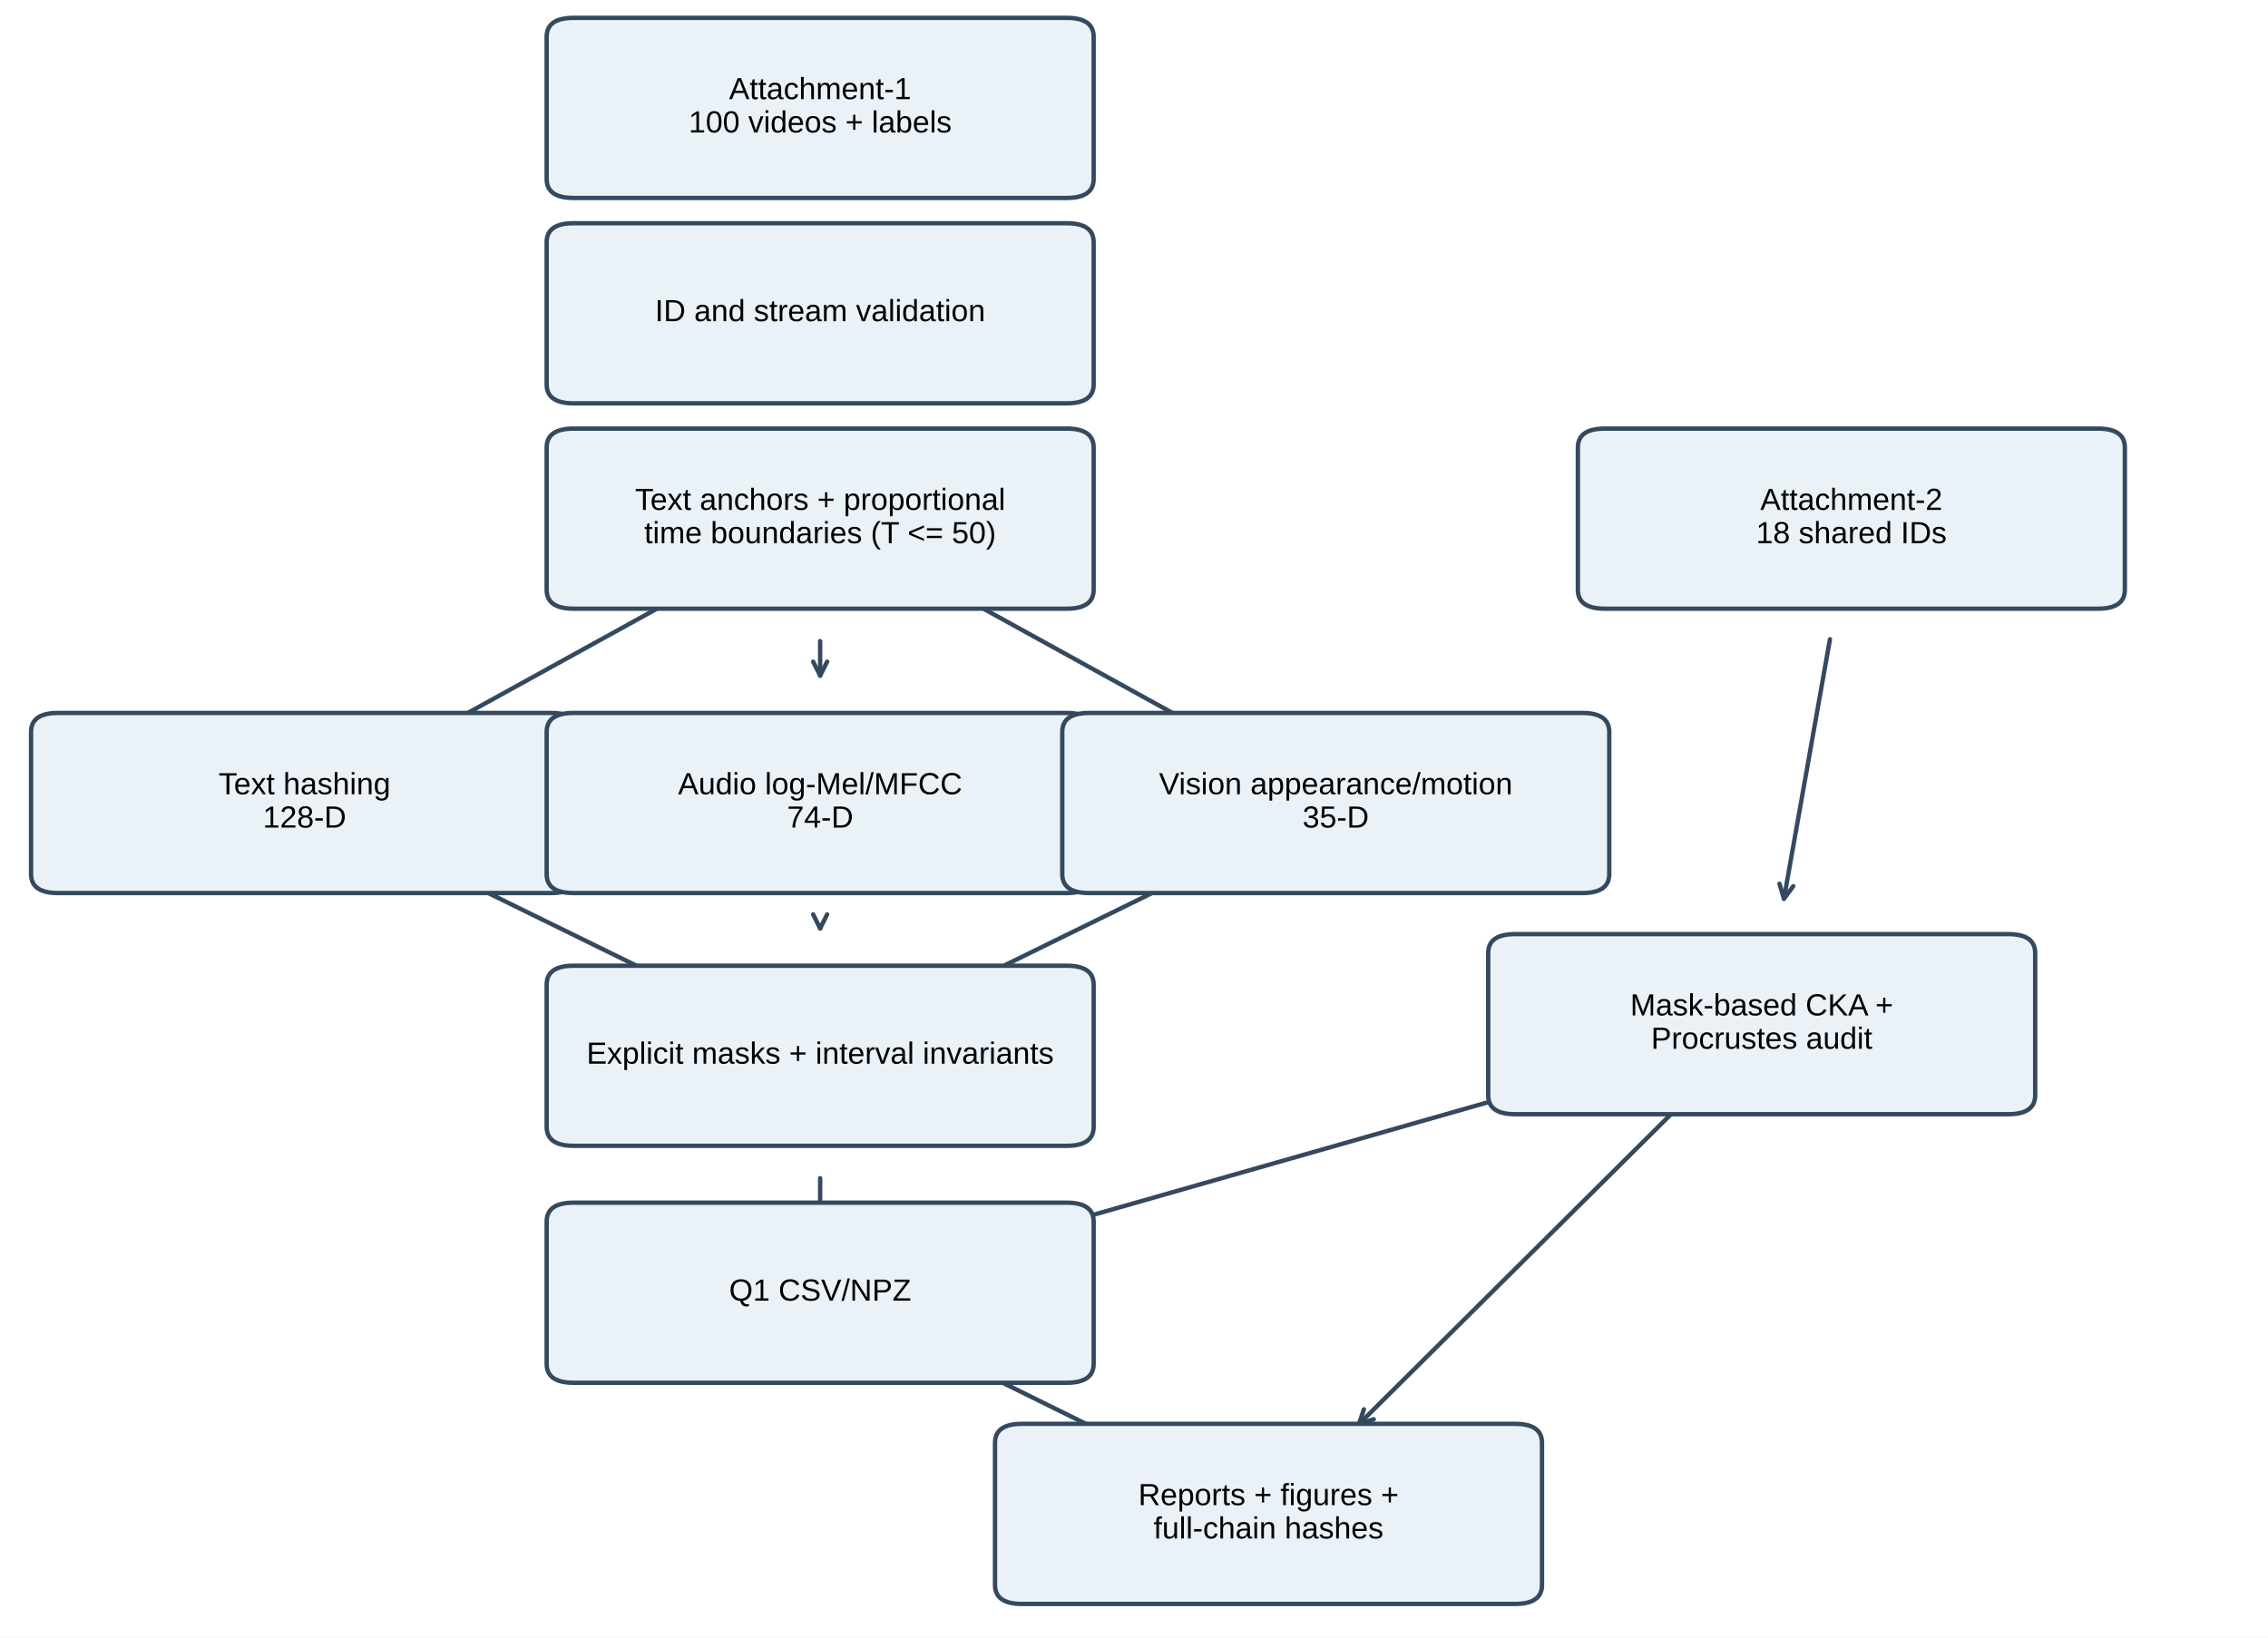
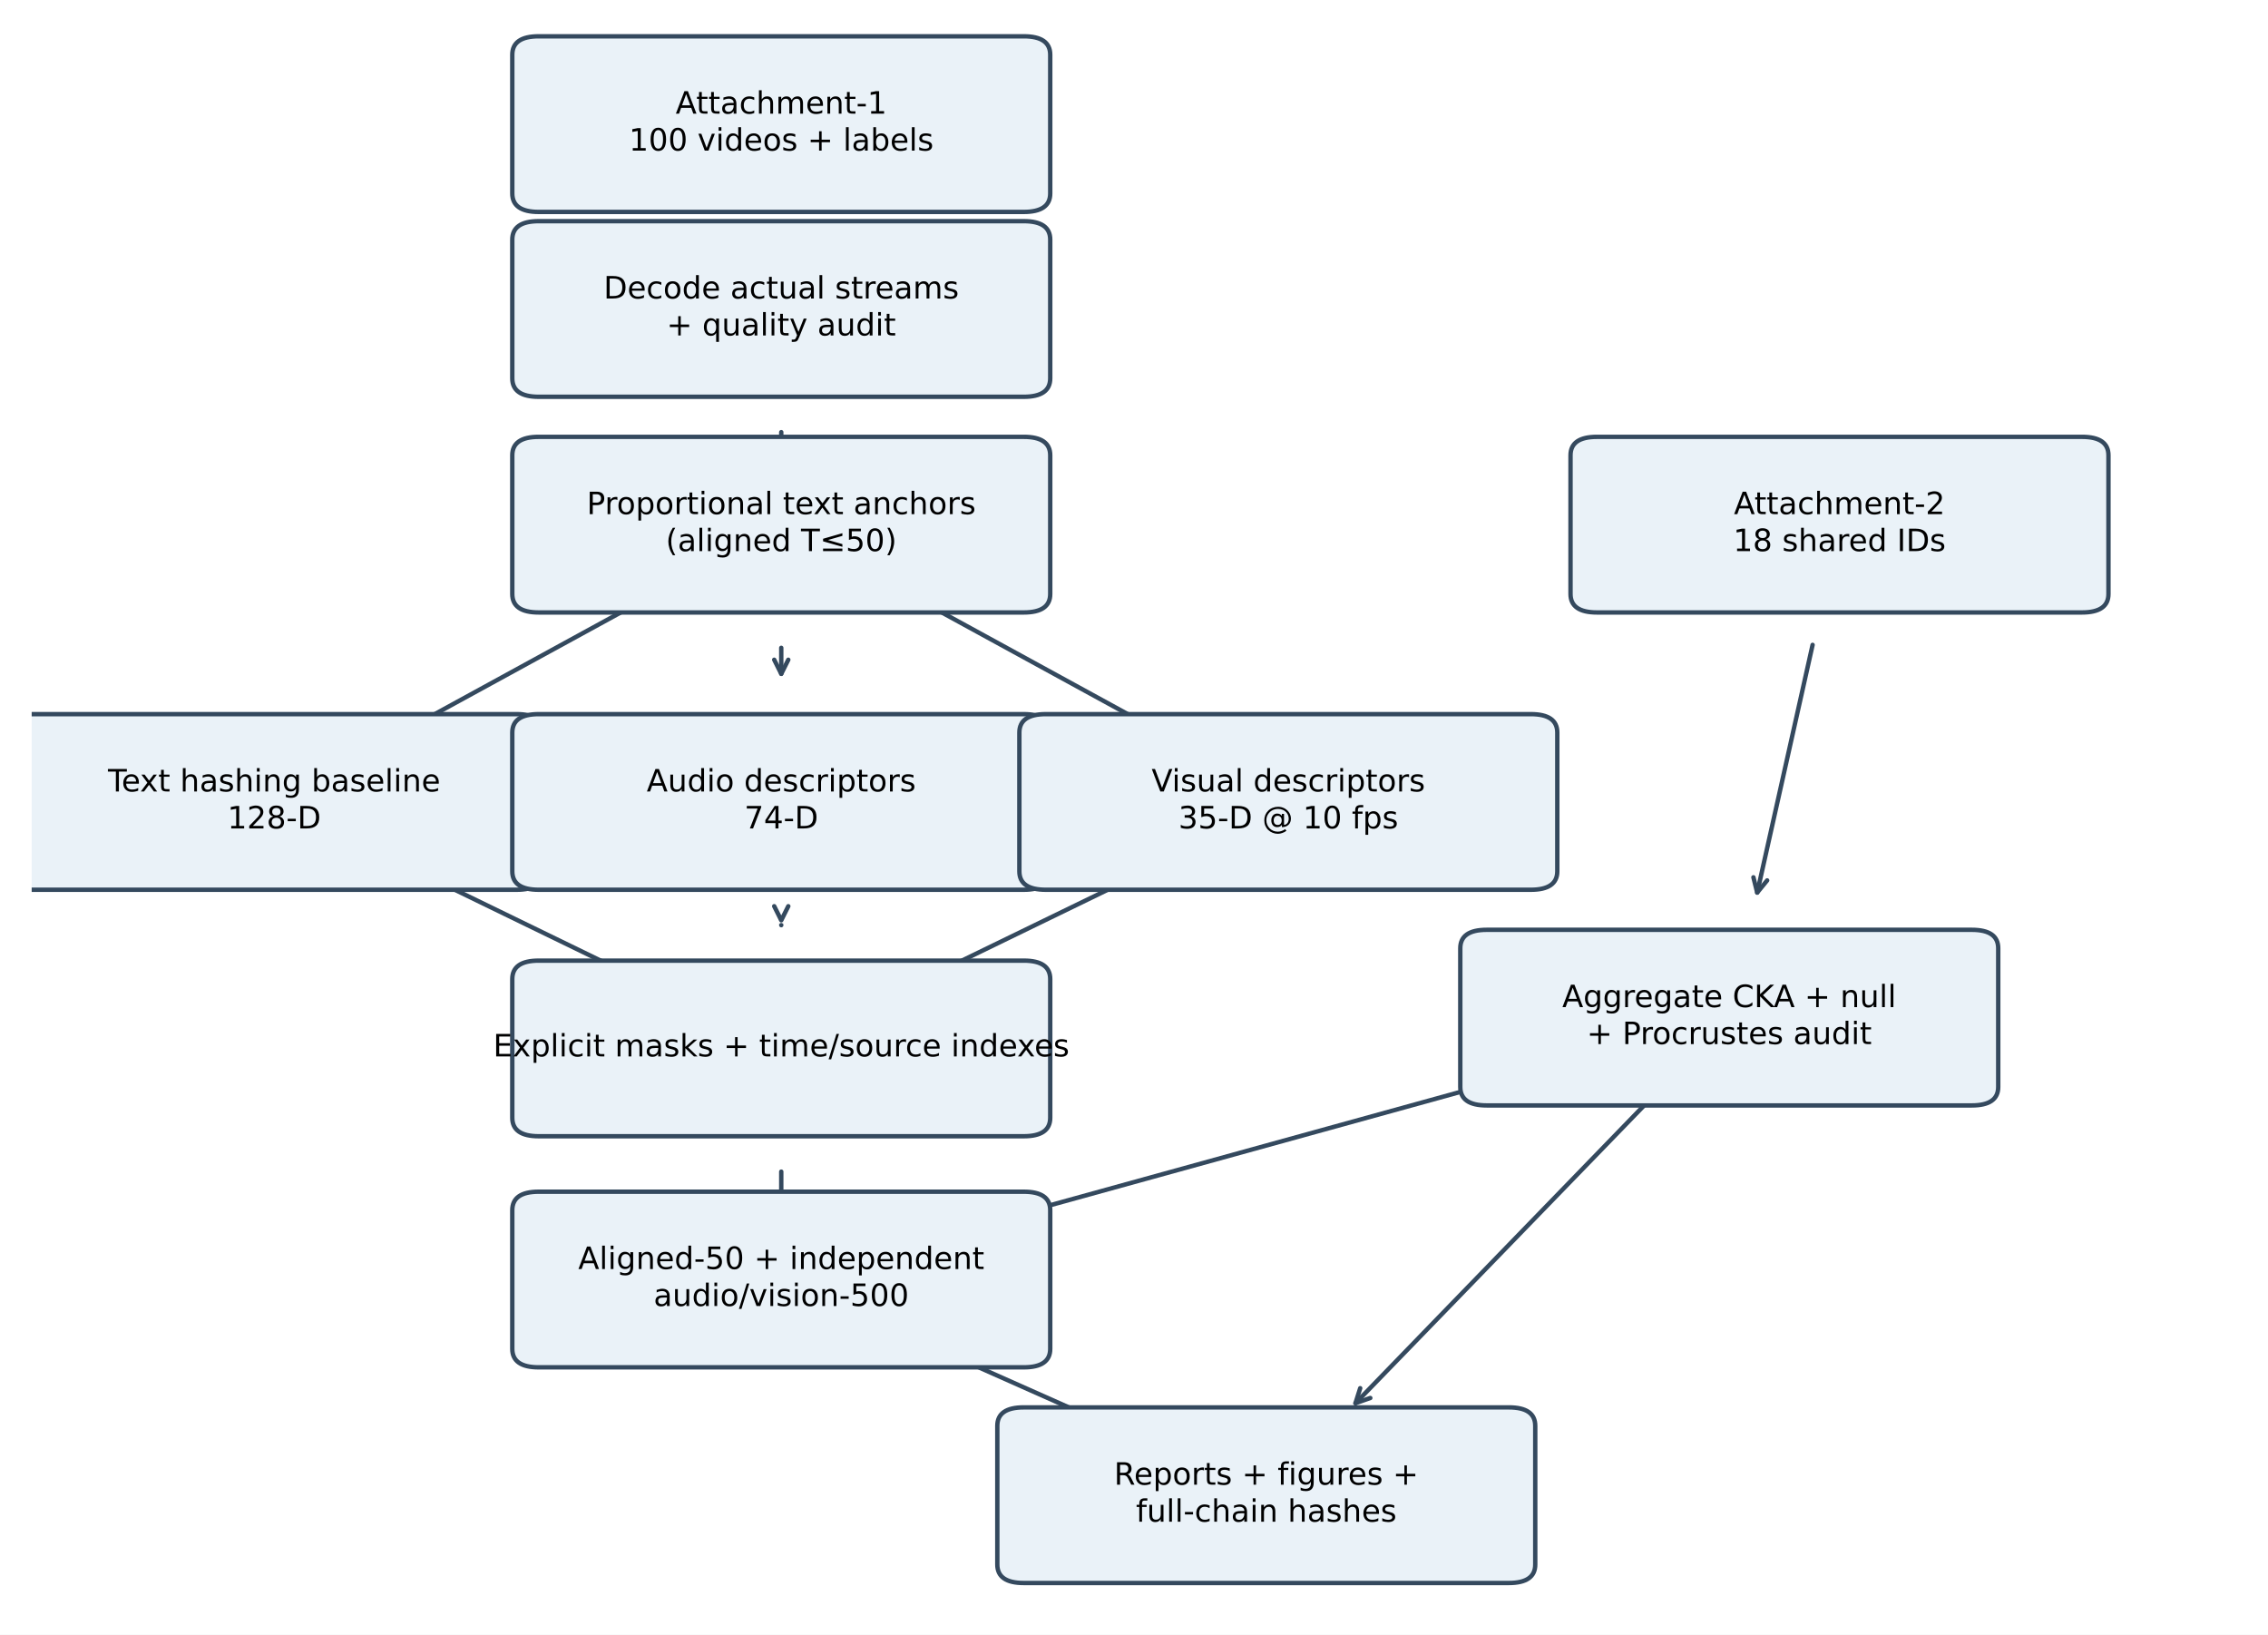
- <svg xmlns="http://www.w3.org/2000/svg" width="518.4pt" height="374.4pt" viewBox="0 0 518.4 374.4" version="1.1">
+ <svg xmlns="http://www.w3.org/2000/svg" width="515.52pt" height="371.52pt" viewBox="0 0 515.52 371.52" version="1.1">
  <defs>
    <style type="text/css">*{stroke-linejoin: round; stroke-linecap: butt}</style>
  </defs>
  <g id="figure_1">
    <g id="patch_1">
-       <path d="M 0 374.4 L 518.4 374.4 L 518.4 0 L 0 0 z " style="fill: #ffffff" />
+       <path d="M 0 371.52 L 515.52 371.52 L 515.52 0 L 0 0 z " style="fill: #ffffff" />
    </g>
    <g id="axes_1">
      <g id="patch_2">
-         <path d="M 187.464 52.672 Q 187.464 62.148 187.464 70.506 " style="fill: none; stroke: #34495e; stroke-linecap: round" />
-         <path d="M 189.064 67.306 L 187.464 70.506 L 185.864 67.306 " style="fill: none; stroke: #34495e; stroke-linecap: round" />
+         <path d="M 177.581 56.207 Q 177.581 63.214 177.581 69.103 " style="fill: none; stroke: #34495e; stroke-linecap: round" />
+         <path d="M 179.181 65.903 L 177.581 69.103 L 175.981 65.903 " style="fill: none; stroke: #34495e; stroke-linecap: round" />
      </g>
      <g id="patch_3">
-         <path d="M 187.464 99.625 Q 187.464 109.101 187.464 117.459 " style="fill: none; stroke: #34495e; stroke-linecap: round" />
-         <path d="M 189.064 114.259 L 187.464 117.459 L 185.864 114.259 " style="fill: none; stroke: #34495e; stroke-linecap: round" />
+         <path d="M 177.581 98.221 Q 177.581 108.729 177.581 118.12 " style="fill: none; stroke: #34495e; stroke-linecap: round" />
+         <path d="M 179.181 114.92 L 177.581 118.12 L 175.981 114.92 " style="fill: none; stroke: #34495e; stroke-linecap: round" />
      </g>
      <g id="patch_4">
-         <path d="M 162.946 132.101 Q 128.537 151.083 95.107 169.524 " style="fill: none; stroke: #34495e; stroke-linecap: round" />
-         <path d="M 98.682 169.38 L 95.107 169.524 L 97.136 166.578 " style="fill: none; stroke: #34495e; stroke-linecap: round" />
+         <path d="M 153.012 132.672 Q 119.952 150.748 87.872 168.289 " style="fill: none; stroke: #34495e; stroke-linecap: round" />
+         <path d="M 91.447 168.158 L 87.872 168.289 L 89.912 165.35 " style="fill: none; stroke: #34495e; stroke-linecap: round" />
      </g>
      <g id="patch_5">
-         <path d="M 187.464 146.579 Q 187.464 151.085 187.464 154.474 " style="fill: none; stroke: #34495e; stroke-linecap: round" />
-         <path d="M 189.064 151.274 L 187.464 154.474 L 185.864 151.274 " style="fill: none; stroke: #34495e; stroke-linecap: round" />
+         <path d="M 177.581 147.236 Q 177.581 150.748 177.581 153.142 " style="fill: none; stroke: #34495e; stroke-linecap: round" />
+         <path d="M 179.181 149.942 L 177.581 153.142 L 175.981 149.942 " style="fill: none; stroke: #34495e; stroke-linecap: round" />
      </g>
      <g id="patch_6">
-         <path d="M 211.982 132.101 Q 246.391 151.083 279.821 169.524 " style="fill: none; stroke: #34495e; stroke-linecap: round" />
-         <path d="M 277.792 166.578 L 279.821 169.524 L 276.247 169.38 " style="fill: none; stroke: #34495e; stroke-linecap: round" />
+         <path d="M 202.15 132.672 Q 235.21 150.748 267.289 168.289 " style="fill: none; stroke: #34495e; stroke-linecap: round" />
+         <path d="M 265.249 165.35 L 267.289 168.289 L 263.714 168.158 " style="fill: none; stroke: #34495e; stroke-linecap: round" />
      </g>
      <g id="patch_7">
-         <path d="M 94.756 195.917 Q 128.541 212.484 161.322 228.558 " style="fill: none; stroke: #34495e; stroke-linecap: round" />
-         <path d="M 159.154 225.713 L 161.322 228.558 L 157.745 228.586 " style="fill: none; stroke: #34495e; stroke-linecap: round" />
+         <path d="M 87.504 194.498 Q 119.951 210.268 151.392 225.549 " style="fill: none; stroke: #34495e; stroke-linecap: round" />
+         <path d="M 149.214 222.711 L 151.392 225.549 L 147.815 225.589 " style="fill: none; stroke: #34495e; stroke-linecap: round" />
      </g>
      <g id="patch_8">
-         <path d="M 187.464 211.59 Q 187.464 212.483 187.464 212.257 " style="fill: none; stroke: #34495e; stroke-linecap: round" />
-         <path d="M 189.064 209.057 L 187.464 212.257 L 185.864 209.057 " style="fill: none; stroke: #34495e; stroke-linecap: round" />
+         <path d="M 177.581 210.258 Q 177.581 210.267 177.581 209.157 " style="fill: none; stroke: #34495e; stroke-linecap: round" />
+         <path d="M 179.181 205.957 L 177.581 209.157 L 175.981 205.957 " style="fill: none; stroke: #34495e; stroke-linecap: round" />
      </g>
      <g id="patch_9">
-         <path d="M 280.172 195.917 Q 246.387 212.484 213.606 228.558 " style="fill: none; stroke: #34495e; stroke-linecap: round" />
-         <path d="M 217.183 228.586 L 213.606 228.558 L 215.774 225.713 " style="fill: none; stroke: #34495e; stroke-linecap: round" />
+         <path d="M 267.657 194.498 Q 235.211 210.268 203.769 225.549 " style="fill: none; stroke: #34495e; stroke-linecap: round" />
+         <path d="M 207.347 225.589 L 203.769 225.549 L 205.948 222.711 " style="fill: none; stroke: #34495e; stroke-linecap: round" />
      </g>
      <g id="patch_10">
-         <path d="M 187.464 269.374 Q 187.464 282.463 187.464 294.435 " style="fill: none; stroke: #34495e; stroke-linecap: round" />
-         <path d="M 189.064 291.235 L 187.464 294.435 L 185.864 291.235 " style="fill: none; stroke: #34495e; stroke-linecap: round" />
+         <path d="M 177.581 266.277 Q 177.581 278.536 177.581 289.677 " style="fill: none; stroke: #34495e; stroke-linecap: round" />
+         <path d="M 179.181 286.477 L 177.581 289.677 L 175.981 286.477 " style="fill: none; stroke: #34495e; stroke-linecap: round" />
      </g>
      <g id="patch_11">
-         <path d="M 214.388 287.871 Q 295.069 264.853 374.674 242.141 " style="fill: none; stroke: #34495e; stroke-linecap: round" />
-         <path d="M 371.158 241.48 L 374.674 242.141 L 372.036 244.557 " style="fill: none; stroke: #34495e; stroke-linecap: round" />
+         <path d="M 204.572 283.34 Q 285.324 261.035 364.998 239.027 " style="fill: none; stroke: #34495e; stroke-linecap: round" />
+         <path d="M 361.487 238.337 L 364.998 239.027 L 362.339 241.421 " style="fill: none; stroke: #34495e; stroke-linecap: round" />
      </g>
      <g id="patch_12">
-         <path d="M 418.278 146.148 Q 412.92 176.366 407.756 205.483 " style="fill: none; stroke: #34495e; stroke-linecap: round" />
-         <path d="M 409.89 202.612 L 407.756 205.483 L 406.739 202.053 " style="fill: none; stroke: #34495e; stroke-linecap: round" />
+         <path d="M 412.008 146.56 Q 405.591 175.255 399.417 202.86 " style="fill: none; stroke: #34495e; stroke-linecap: round" />
+         <path d="M 401.677 200.086 L 399.417 202.86 L 398.554 199.388 " style="fill: none; stroke: #34495e; stroke-linecap: round" />
      </g>
      <g id="patch_13">
-         <path d="M 212.574 307.942 Q 238.704 320.835 263.831 333.233 " style="fill: none; stroke: #34495e; stroke-linecap: round" />
-         <path d="M 261.669 330.382 L 263.831 333.233 L 260.253 333.252 " style="fill: none; stroke: #34495e; stroke-linecap: round" />
+         <path d="M 203.167 302.171 Q 232.705 315.304 261.22 327.982 " style="fill: none; stroke: #34495e; stroke-linecap: round" />
+         <path d="M 258.946 325.22 L 261.22 327.982 L 257.646 328.144 " style="fill: none; stroke: #34495e; stroke-linecap: round" />
      </g>
      <g id="patch_14">
-         <path d="M 382.805 253.885 Q 346.309 290.134 310.606 325.596 " style="fill: none; stroke: #34495e; stroke-linecap: round" />
-         <path d="M 314.004 324.476 L 310.606 325.596 L 311.749 322.205 " style="fill: none; stroke: #34495e; stroke-linecap: round" />
+         <path d="M 373.572 251.377 Q 340.445 285.543 308.097 318.906 " style="fill: none; stroke: #34495e; stroke-linecap: round" />
+         <path d="M 311.474 317.722 L 308.097 318.906 L 309.176 315.495 " style="fill: none; stroke: #34495e; stroke-linecap: round" />
      </g>
      <g id="patch_15">
-         <path d="M 131.1 45.258 L 243.828 45.258 Q 249.977 45.258 249.977 40.924 L 249.977 8.418 Q 249.977 4.084 243.828 4.084 L 131.1 4.084 Q 124.951 4.084 124.951 8.418 L 124.951 40.924 Q 124.951 45.258 131.1 45.258 z " clip-path="url(#p51436f3970)" style="fill: #eaf2f8; stroke: #34495e; stroke-linejoin: miter" />
+         <path d="M 122.458 48.164 L 232.704 48.164 Q 238.717 48.164 238.717 43.962 L 238.717 12.452 Q 238.717 8.25 232.704 8.25 L 122.458 8.25 Q 116.444 8.25 116.444 12.452 L 116.444 43.962 Q 116.444 48.164 122.458 48.164 z " clip-path="url(#p9d21aaf1fc)" style="fill: #eaf2f8; stroke: #34495e; stroke-linejoin: miter" />
      </g>
      <g id="patch_16">
-         <path d="M 131.1 92.211 L 243.828 92.211 Q 249.977 92.211 249.977 87.877 L 249.977 55.371 Q 249.977 51.037 243.828 51.037 L 131.1 51.037 Q 124.951 51.037 124.951 55.371 L 124.951 87.877 Q 124.951 92.211 131.1 92.211 z " clip-path="url(#p51436f3970)" style="fill: #eaf2f8; stroke: #34495e; stroke-linejoin: miter" />
+         <path d="M 122.458 90.178 L 232.704 90.178 Q 238.717 90.178 238.717 85.976 L 238.717 54.466 Q 238.717 50.264 232.704 50.264 L 122.458 50.264 Q 116.444 50.264 116.444 54.466 L 116.444 85.976 Q 116.444 90.178 122.458 90.178 z " clip-path="url(#p9d21aaf1fc)" style="fill: #eaf2f8; stroke: #34495e; stroke-linejoin: miter" />
      </g>
      <g id="patch_17">
-         <path d="M 131.1 139.164 L 243.828 139.164 Q 249.977 139.164 249.977 134.829 L 249.977 102.324 Q 249.977 97.99 243.828 97.99 L 131.1 97.99 Q 124.951 97.99 124.951 102.324 L 124.951 134.829 Q 124.951 139.164 131.1 139.164 z " clip-path="url(#p51436f3970)" style="fill: #eaf2f8; stroke: #34495e; stroke-linejoin: miter" />
+         <path d="M 122.458 139.194 L 232.704 139.194 Q 238.717 139.194 238.717 134.993 L 238.717 103.482 Q 238.717 99.281 232.704 99.281 L 122.458 99.281 Q 116.444 99.281 116.444 103.482 L 116.444 134.993 Q 116.444 139.194 122.458 139.194 z " clip-path="url(#p9d21aaf1fc)" style="fill: #eaf2f8; stroke: #34495e; stroke-linejoin: miter" />
      </g>
      <g id="patch_18">
-         <path d="M 13.248 204.175 L 125.976 204.175 Q 132.125 204.175 132.125 199.841 L 132.125 167.335 Q 132.125 163.001 125.976 163.001 L 13.248 163.001 Q 7.099 163.001 7.099 167.335 L 7.099 199.841 Q 7.099 204.175 13.248 204.175 z " clip-path="url(#p51436f3970)" style="fill: #eaf2f8; stroke: #34495e; stroke-linejoin: miter" />
+         <path d="M 7.2 202.216 L 117.446 202.216 Q 123.46 202.216 123.46 198.014 L 123.46 166.504 Q 123.46 162.302 117.446 162.302 L 7.2 162.302 Q 1.187 162.302 1.187 166.504 L 1.187 198.014 Q 1.187 202.216 7.2 202.216 z " clip-path="url(#p9d21aaf1fc)" style="fill: #eaf2f8; stroke: #34495e; stroke-linejoin: miter" />
      </g>
      <g id="patch_19">
-         <path d="M 131.1 204.175 L 243.828 204.175 Q 249.977 204.175 249.977 199.841 L 249.977 167.335 Q 249.977 163.001 243.828 163.001 L 131.1 163.001 Q 124.951 163.001 124.951 167.335 L 124.951 199.841 Q 124.951 204.175 131.1 204.175 z " clip-path="url(#p51436f3970)" style="fill: #eaf2f8; stroke: #34495e; stroke-linejoin: miter" />
+         <path d="M 122.458 202.216 L 232.704 202.216 Q 238.717 202.216 238.717 198.014 L 238.717 166.504 Q 238.717 162.302 232.704 162.302 L 122.458 162.302 Q 116.444 162.302 116.444 166.504 L 116.444 198.014 Q 116.444 202.216 122.458 202.216 z " clip-path="url(#p9d21aaf1fc)" style="fill: #eaf2f8; stroke: #34495e; stroke-linejoin: miter" />
      </g>
      <g id="patch_20">
-         <path d="M 248.952 204.175 L 361.68 204.175 Q 367.829 204.175 367.829 199.841 L 367.829 167.335 Q 367.829 163.001 361.68 163.001 L 248.952 163.001 Q 242.803 163.001 242.803 167.335 L 242.803 199.841 Q 242.803 204.175 248.952 204.175 z " clip-path="url(#p51436f3970)" style="fill: #eaf2f8; stroke: #34495e; stroke-linejoin: miter" />
+         <path d="M 237.715 202.216 L 347.962 202.216 Q 353.975 202.216 353.975 198.014 L 353.975 166.504 Q 353.975 162.302 347.962 162.302 L 237.715 162.302 Q 231.702 162.302 231.702 166.504 L 231.702 198.014 Q 231.702 202.216 237.715 202.216 z " clip-path="url(#p9d21aaf1fc)" style="fill: #eaf2f8; stroke: #34495e; stroke-linejoin: miter" />
      </g>
      <g id="patch_21">
-         <path d="M 131.1 261.963 L 243.828 261.963 Q 249.977 261.963 249.977 257.629 L 249.977 225.123 Q 249.977 220.789 243.828 220.789 L 131.1 220.789 Q 124.951 220.789 124.951 225.123 L 124.951 257.629 Q 124.951 261.963 131.1 261.963 z " clip-path="url(#p51436f3970)" style="fill: #eaf2f8; stroke: #34495e; stroke-linejoin: miter" />
+         <path d="M 122.458 258.234 L 232.704 258.234 Q 238.717 258.234 238.717 254.033 L 238.717 222.522 Q 238.717 218.321 232.704 218.321 L 122.458 218.321 Q 116.444 218.321 116.444 222.522 L 116.444 254.033 Q 116.444 258.234 122.458 258.234 z " clip-path="url(#p9d21aaf1fc)" style="fill: #eaf2f8; stroke: #34495e; stroke-linejoin: miter" />
      </g>
      <g id="patch_22">
-         <path d="M 131.1 316.14 L 243.828 316.14 Q 249.977 316.14 249.977 311.806 L 249.977 279.3 Q 249.977 274.966 243.828 274.966 L 131.1 274.966 Q 124.951 274.966 124.951 279.3 L 124.951 311.806 Q 124.951 316.14 131.1 316.14 z " clip-path="url(#p51436f3970)" style="fill: #eaf2f8; stroke: #34495e; stroke-linejoin: miter" />
+         <path d="M 122.458 310.752 L 232.704 310.752 Q 238.717 310.752 238.717 306.551 L 238.717 275.04 Q 238.717 270.839 232.704 270.839 L 122.458 270.839 Q 116.444 270.839 116.444 275.04 L 116.444 306.551 Q 116.444 310.752 122.458 310.752 z " clip-path="url(#p9d21aaf1fc)" style="fill: #eaf2f8; stroke: #34495e; stroke-linejoin: miter" />
      </g>
      <g id="patch_23">
-         <path d="M 366.804 139.164 L 479.532 139.164 Q 485.681 139.164 485.681 134.829 L 485.681 102.324 Q 485.681 97.99 479.532 97.99 L 366.804 97.99 Q 360.655 97.99 360.655 102.324 L 360.655 134.829 Q 360.655 139.164 366.804 139.164 z " clip-path="url(#p51436f3970)" style="fill: #eaf2f8; stroke: #34495e; stroke-linejoin: miter" />
+         <path d="M 362.995 139.194 L 473.242 139.194 Q 479.255 139.194 479.255 134.993 L 479.255 103.482 Q 479.255 99.281 473.242 99.281 L 362.995 99.281 Q 356.982 99.281 356.982 103.482 L 356.982 134.993 Q 356.982 139.194 362.995 139.194 z " clip-path="url(#p9d21aaf1fc)" style="fill: #eaf2f8; stroke: #34495e; stroke-linejoin: miter" />
      </g>
      <g id="patch_24">
-         <path d="M 346.308 254.74 L 459.036 254.74 Q 465.185 254.74 465.185 250.406 L 465.185 217.9 Q 465.185 213.566 459.036 213.566 L 346.308 213.566 Q 340.159 213.566 340.159 217.9 L 340.159 250.406 Q 340.159 254.74 346.308 254.74 z " clip-path="url(#p51436f3970)" style="fill: #eaf2f8; stroke: #34495e; stroke-linejoin: miter" />
+         <path d="M 337.939 251.232 L 448.186 251.232 Q 454.199 251.232 454.199 247.031 L 454.199 215.52 Q 454.199 211.319 448.186 211.319 L 337.939 211.319 Q 331.926 211.319 331.926 215.52 L 331.926 247.031 Q 331.926 251.232 337.939 251.232 z " clip-path="url(#p9d21aaf1fc)" style="fill: #eaf2f8; stroke: #34495e; stroke-linejoin: miter" />
      </g>
      <g id="patch_25">
-         <path d="M 233.58 366.704 L 346.308 366.704 Q 352.457 366.704 352.457 362.37 L 352.457 329.865 Q 352.457 325.53 346.308 325.53 L 233.58 325.53 Q 227.431 325.53 227.431 329.865 L 227.431 362.37 Q 227.431 366.704 233.58 366.704 z " clip-path="url(#p51436f3970)" style="fill: #eaf2f8; stroke: #34495e; stroke-linejoin: miter" />
+         <path d="M 232.704 359.768 L 342.95 359.768 Q 348.964 359.768 348.964 355.567 L 348.964 324.056 Q 348.964 319.855 342.95 319.855 L 232.704 319.855 Q 226.691 319.855 226.691 324.056 L 226.691 355.567 Q 226.691 359.768 232.704 359.768 z " clip-path="url(#p9d21aaf1fc)" style="fill: #eaf2f8; stroke: #34495e; stroke-linejoin: miter" />
      </g>
      <g id="text_1">
-         <text style="font-size: 7px; font-family: 'Arial', 'Helvetica', 'DejaVu Sans', sans-serif" transform="translate(166.65 22.673)">Attachment-1</text>
-         <text style="font-size: 7px; font-family: 'Arial', 'Helvetica', 'DejaVu Sans', sans-serif" transform="translate(157.4029 30.29165)">100 videos + labels</text>
+         <text style="font-size: 7px; font-family: 'DejaVu Sans', 'Bitstream Vera Sans', 'Computer Modern Sans Serif', 'Lucida Grande', 'Verdana', 'Geneva', 'Lucid', 'Arial', 'Helvetica', 'Avant Garde', sans-serif" transform="translate(153.5735 25.82474)">Attachment-1</text>
+         <text style="font-size: 7px; font-family: 'DejaVu Sans', 'Bitstream Vera Sans', 'Computer Modern Sans Serif', 'Lucida Grande', 'Verdana', 'Geneva', 'Lucid', 'Arial', 'Helvetica', 'Avant Garde', sans-serif" transform="translate(142.9576 34.22665)">100 videos + labels</text>
      </g>
      <g id="text_2">
-         <text style="font-size: 7px; font-family: 'Arial', 'Helvetica', 'DejaVu Sans', sans-serif; text-anchor: middle" x="187.464" y="73.435" transform="rotate(-0 187.4641 73.4352)">ID and stream validation</text>
+         <text style="font-size: 7px; font-family: 'DejaVu Sans', 'Bitstream Vera Sans', 'Computer Modern Sans Serif', 'Lucida Grande', 'Verdana', 'Geneva', 'Lucid', 'Arial', 'Helvetica', 'Avant Garde', sans-serif" transform="translate(137.2012 67.83885)">Decode actual streams</text>
+         <text style="font-size: 7px; font-family: 'DejaVu Sans', 'Bitstream Vera Sans', 'Computer Modern Sans Serif', 'Lucida Grande', 'Verdana', 'Geneva', 'Lucid', 'Arial', 'Helvetica', 'Avant Garde', sans-serif" transform="translate(151.5206 76.24077)">+ quality audit</text>
      </g>
      <g id="text_3">
-         <text style="font-size: 7px; font-family: 'Arial', 'Helvetica', 'DejaVu Sans', sans-serif" transform="translate(145.1507 116.5787)">Text anchors + proportional</text>
-         <text style="font-size: 7px; font-family: 'Arial', 'Helvetica', 'DejaVu Sans', sans-serif" transform="translate(147.2595 124.1973)">time boundaries (T &lt;= 50)</text>
+         <text style="font-size: 7px; font-family: 'DejaVu Sans', 'Bitstream Vera Sans', 'Computer Modern Sans Serif', 'Lucida Grande', 'Verdana', 'Geneva', 'Lucid', 'Arial', 'Helvetica', 'Avant Garde', sans-serif" transform="translate(133.3627 116.8553)">Proportional text anchors</text>
+         <text style="font-size: 7px; font-family: 'DejaVu Sans', 'Bitstream Vera Sans', 'Computer Modern Sans Serif', 'Lucida Grande', 'Verdana', 'Geneva', 'Lucid', 'Arial', 'Helvetica', 'Avant Garde', sans-serif" transform="translate(151.3078 125.2572)">(aligned T≤50)</text>
      </g>
      <g id="text_4">
-         <text style="font-size: 7px; font-family: 'Arial', 'Helvetica', 'DejaVu Sans', sans-serif" transform="translate(49.96187 181.5904)">Text hashing</text>
-         <text style="font-size: 7px; font-family: 'Arial', 'Helvetica', 'DejaVu Sans', sans-serif" transform="translate(60.08015 189.2092)">128-D</text>
+         <text style="font-size: 7px; font-family: 'DejaVu Sans', 'Bitstream Vera Sans', 'Computer Modern Sans Serif', 'Lucida Grande', 'Verdana', 'Geneva', 'Lucid', 'Arial', 'Helvetica', 'Avant Garde', sans-serif" transform="translate(24.54234 179.8768)">Text hashing baseline</text>
+         <text style="font-size: 7px; font-family: 'DejaVu Sans', 'Bitstream Vera Sans', 'Computer Modern Sans Serif', 'Lucida Grande', 'Verdana', 'Geneva', 'Lucid', 'Arial', 'Helvetica', 'Avant Garde', sans-serif" transform="translate(51.68484 188.2781)">128-D</text>
      </g>
      <g id="text_5">
-         <text style="font-size: 7px; font-family: 'Arial', 'Helvetica', 'DejaVu Sans', sans-serif" transform="translate(154.9846 181.5904)">Audio log-Mel/MFCC</text>
-         <text style="font-size: 7px; font-family: 'Arial', 'Helvetica', 'DejaVu Sans', sans-serif" transform="translate(179.8784 189.2092)">74-D</text>
+         <text style="font-size: 7px; font-family: 'DejaVu Sans', 'Bitstream Vera Sans', 'Computer Modern Sans Serif', 'Lucida Grande', 'Verdana', 'Geneva', 'Lucid', 'Arial', 'Helvetica', 'Avant Garde', sans-serif" transform="translate(146.9881 179.8768)">Audio descriptors</text>
+         <text style="font-size: 7px; font-family: 'DejaVu Sans', 'Bitstream Vera Sans', 'Computer Modern Sans Serif', 'Lucida Grande', 'Verdana', 'Geneva', 'Lucid', 'Arial', 'Helvetica', 'Avant Garde', sans-serif" transform="translate(169.1693 188.2781)">74-D</text>
      </g>
      <g id="text_6">
-         <text style="font-size: 7px; font-family: 'Arial', 'Helvetica', 'DejaVu Sans', sans-serif" transform="translate(264.9117 181.5904)">Vision appearance/motion</text>
-         <text style="font-size: 7px; font-family: 'Arial', 'Helvetica', 'DejaVu Sans', sans-serif" transform="translate(297.7303 189.2091)">35-D</text>
+         <text style="font-size: 7px; font-family: 'DejaVu Sans', 'Bitstream Vera Sans', 'Computer Modern Sans Serif', 'Lucida Grande', 'Verdana', 'Geneva', 'Lucid', 'Arial', 'Helvetica', 'Avant Garde', sans-serif" transform="translate(261.7458 179.8765)">Visual descriptors</text>
+         <text style="font-size: 7px; font-family: 'DejaVu Sans', 'Bitstream Vera Sans', 'Computer Modern Sans Serif', 'Lucida Grande', 'Verdana', 'Geneva', 'Lucid', 'Arial', 'Helvetica', 'Avant Garde', sans-serif" transform="translate(267.8588 188.2784)">35-D @ 10 fps</text>
      </g>
      <g id="text_7">
-         <text style="font-size: 7px; font-family: 'Arial', 'Helvetica', 'DejaVu Sans', sans-serif; text-anchor: middle" x="187.464" y="243.188" transform="rotate(-0 187.4641 243.1879)">Explicit masks + interval invariants</text>
+         <text style="font-size: 7px; font-family: 'DejaVu Sans', 'Bitstream Vera Sans', 'Computer Modern Sans Serif', 'Lucida Grande', 'Verdana', 'Geneva', 'Lucid', 'Arial', 'Helvetica', 'Avant Garde', sans-serif; text-anchor: middle" x="177.581" y="240.096" transform="rotate(-0 177.5808 240.0963)">Explicit masks + time/source indexes</text>
      </g>
      <g id="text_8">
-         <text style="font-size: 7px; font-family: 'Arial', 'Helvetica', 'DejaVu Sans', sans-serif; text-anchor: middle" x="187.464" y="297.366" transform="rotate(-0 187.4641 297.3663)">Q1 CSV/NPZ</text>
+         <text style="font-size: 7px; font-family: 'DejaVu Sans', 'Bitstream Vera Sans', 'Computer Modern Sans Serif', 'Lucida Grande', 'Verdana', 'Geneva', 'Lucid', 'Arial', 'Helvetica', 'Avant Garde', sans-serif" transform="translate(131.4267 288.413)">Aligned-50 + independent</text>
+         <text style="font-size: 7px; font-family: 'DejaVu Sans', 'Bitstream Vera Sans', 'Computer Modern Sans Serif', 'Lucida Grande', 'Verdana', 'Geneva', 'Lucid', 'Arial', 'Helvetica', 'Avant Garde', sans-serif" transform="translate(148.5603 296.8149)">audio/vision-500</text>
      </g>
      <g id="text_9">
-         <text style="font-size: 7px; font-family: 'Arial', 'Helvetica', 'DejaVu Sans', sans-serif" transform="translate(402.3538 116.5788)">Attachment-2</text>
-         <text style="font-size: 7px; font-family: 'Arial', 'Helvetica', 'DejaVu Sans', sans-serif" transform="translate(401.3798 124.1974)">18 shared IDs</text>
+         <text style="font-size: 7px; font-family: 'DejaVu Sans', 'Bitstream Vera Sans', 'Computer Modern Sans Serif', 'Lucida Grande', 'Verdana', 'Geneva', 'Lucid', 'Arial', 'Helvetica', 'Avant Garde', sans-serif" transform="translate(394.1111 116.8553)">Attachment-2</text>
+         <text style="font-size: 7px; font-family: 'DejaVu Sans', 'Bitstream Vera Sans', 'Computer Modern Sans Serif', 'Lucida Grande', 'Verdana', 'Geneva', 'Lucid', 'Arial', 'Helvetica', 'Avant Garde', sans-serif" transform="translate(393.9657 125.2572)">18 shared IDs</text>
      </g>
      <g id="text_10">
-         <text style="font-size: 7px; font-family: 'Arial', 'Helvetica', 'DejaVu Sans', sans-serif" transform="translate(372.6167 232.1551)">Mask-based CKA +</text>
-         <text style="font-size: 7px; font-family: 'Arial', 'Helvetica', 'DejaVu Sans', sans-serif" transform="translate(377.3838 239.7737)">Procrustes audit</text>
+         <text style="font-size: 7px; font-family: 'DejaVu Sans', 'Bitstream Vera Sans', 'Computer Modern Sans Serif', 'Lucida Grande', 'Verdana', 'Geneva', 'Lucid', 'Arial', 'Helvetica', 'Avant Garde', sans-serif" transform="translate(355.0934 228.893)">Aggregate CKA + null</text>
+         <text style="font-size: 7px; font-family: 'DejaVu Sans', 'Bitstream Vera Sans', 'Computer Modern Sans Serif', 'Lucida Grande', 'Verdana', 'Geneva', 'Lucid', 'Arial', 'Helvetica', 'Avant Garde', sans-serif" transform="translate(360.6694 237.2949)">+ Procrustes audit</text>
      </g>
      <g id="text_11">
-         <text style="font-size: 7px; font-family: 'Arial', 'Helvetica', 'DejaVu Sans', sans-serif" transform="translate(260.1798 344.1196)">Reports + figures +</text>
-         <text style="font-size: 7px; font-family: 'Arial', 'Helvetica', 'DejaVu Sans', sans-serif" transform="translate(263.6803 351.7384)">full-chain hashes</text>
+         <text style="font-size: 7px; font-family: 'DejaVu Sans', 'Bitstream Vera Sans', 'Computer Modern Sans Serif', 'Lucida Grande', 'Verdana', 'Geneva', 'Lucid', 'Arial', 'Helvetica', 'Avant Garde', sans-serif" transform="translate(253.2149 337.4294)">Reports + figures +</text>
+         <text style="font-size: 7px; font-family: 'DejaVu Sans', 'Bitstream Vera Sans', 'Computer Modern Sans Serif', 'Lucida Grande', 'Verdana', 'Geneva', 'Lucid', 'Arial', 'Helvetica', 'Avant Garde', sans-serif" transform="translate(258.1981 345.8314)">full-chain hashes</text>
      </g>
    </g>
  </g>
  <defs>
-     <clipPath id="p51436f3970">
-       <rect x="3" y="3" width="512.4" height="368.4" />
+     <clipPath id="p9d21aaf1fc">
+       <rect x="7.2" y="7.2" width="501.12" height="357.12" />
    </clipPath>
  </defs>
</svg>
